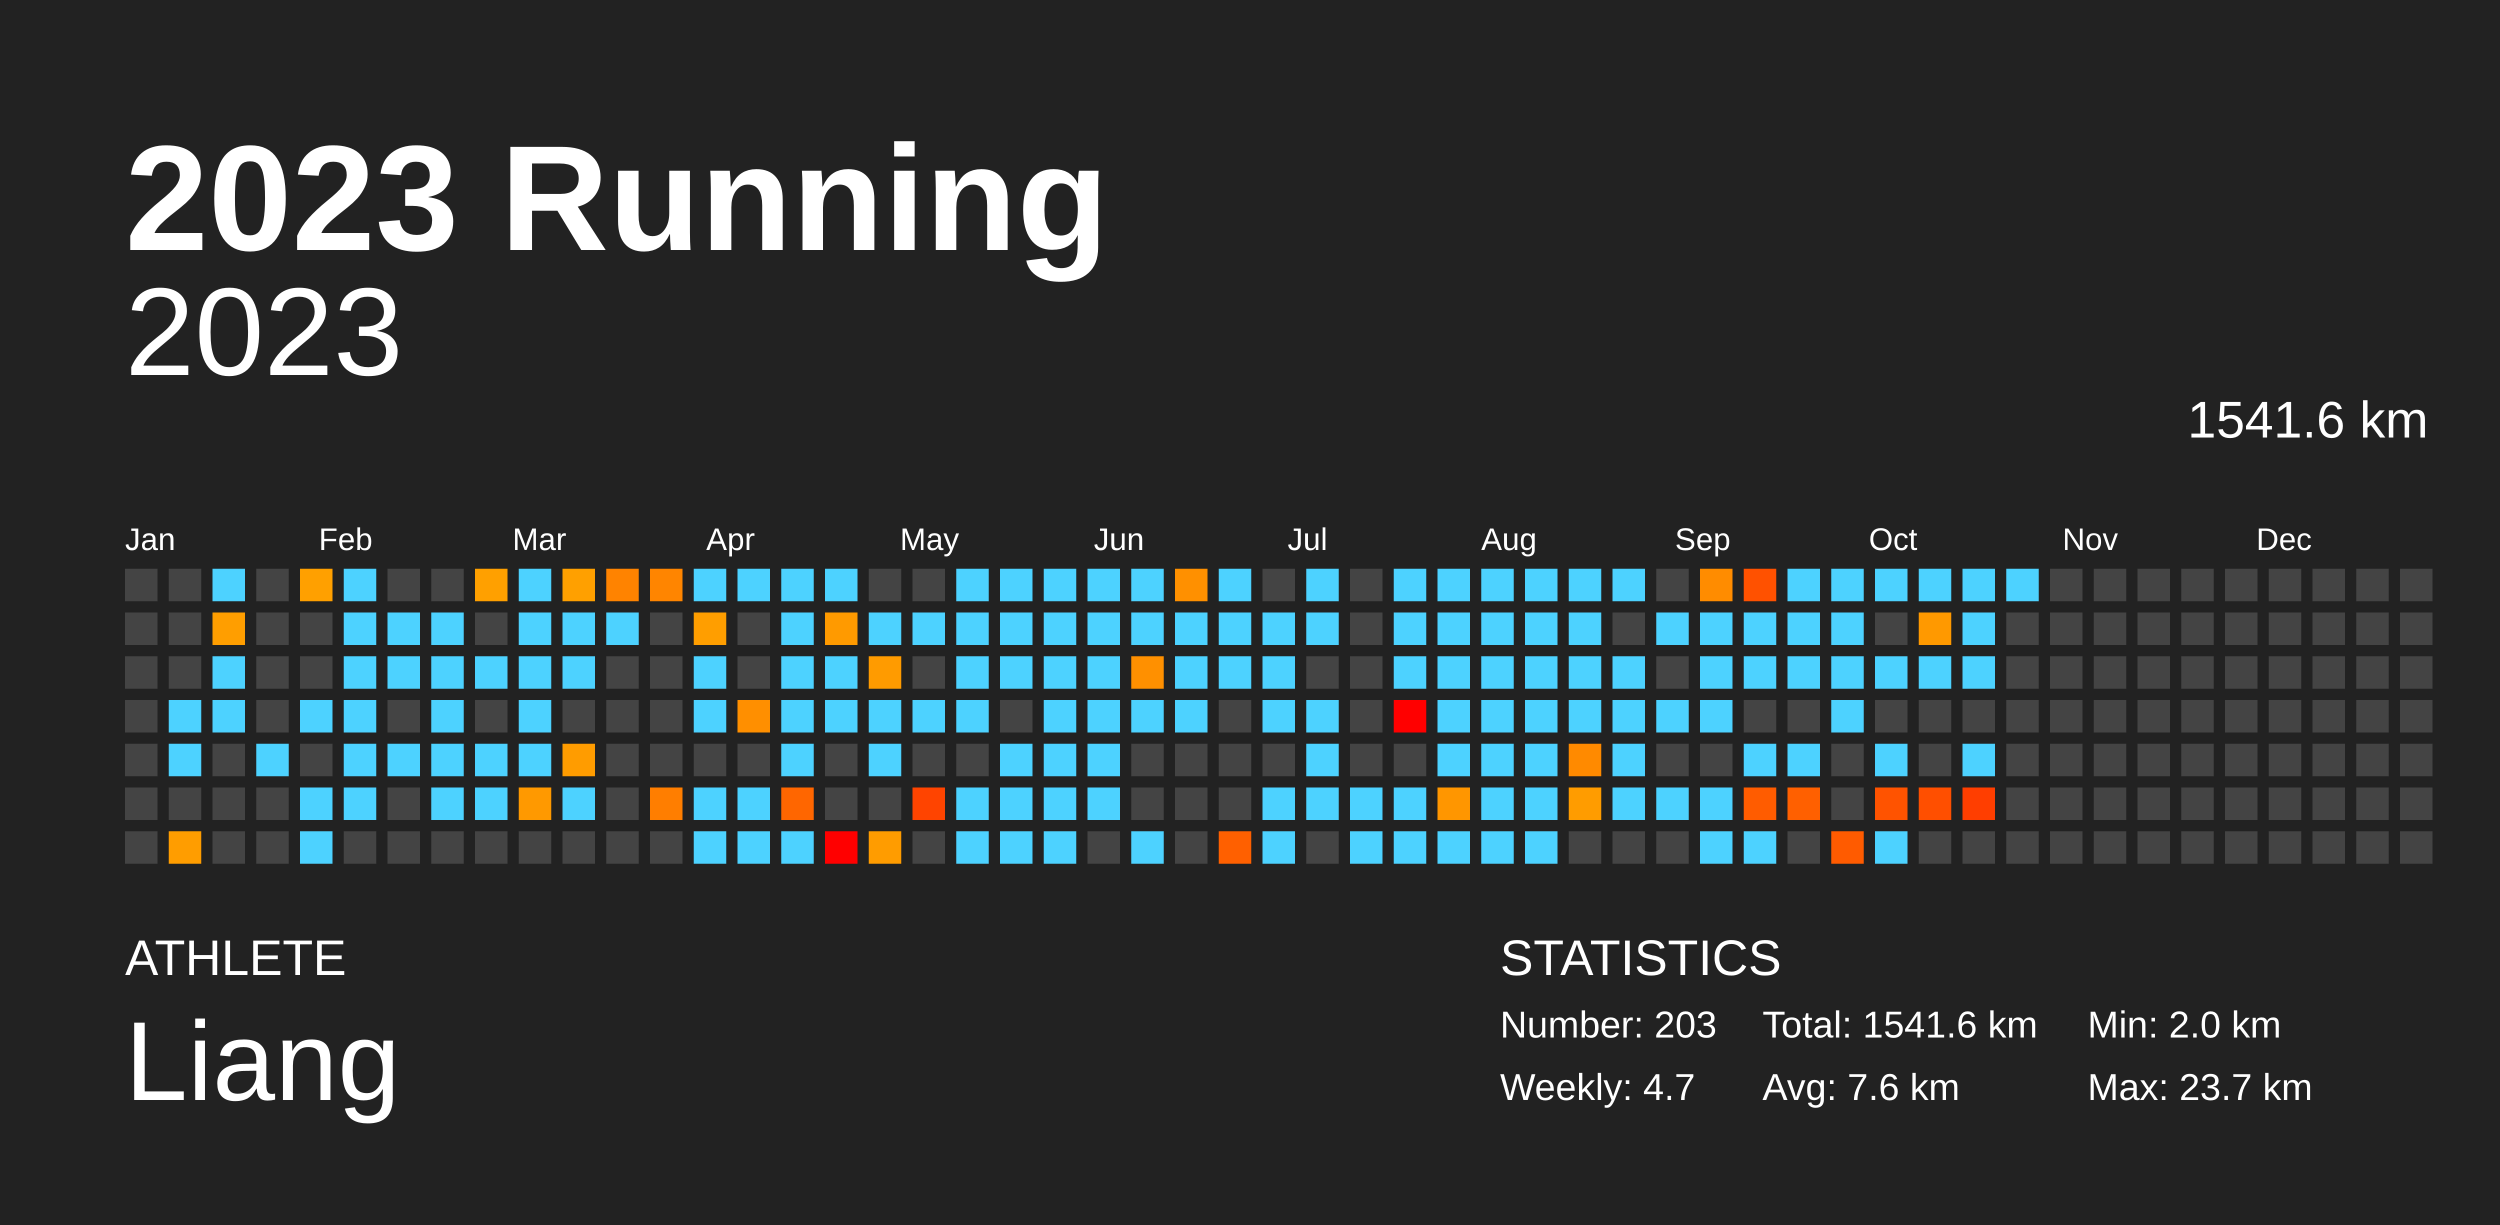
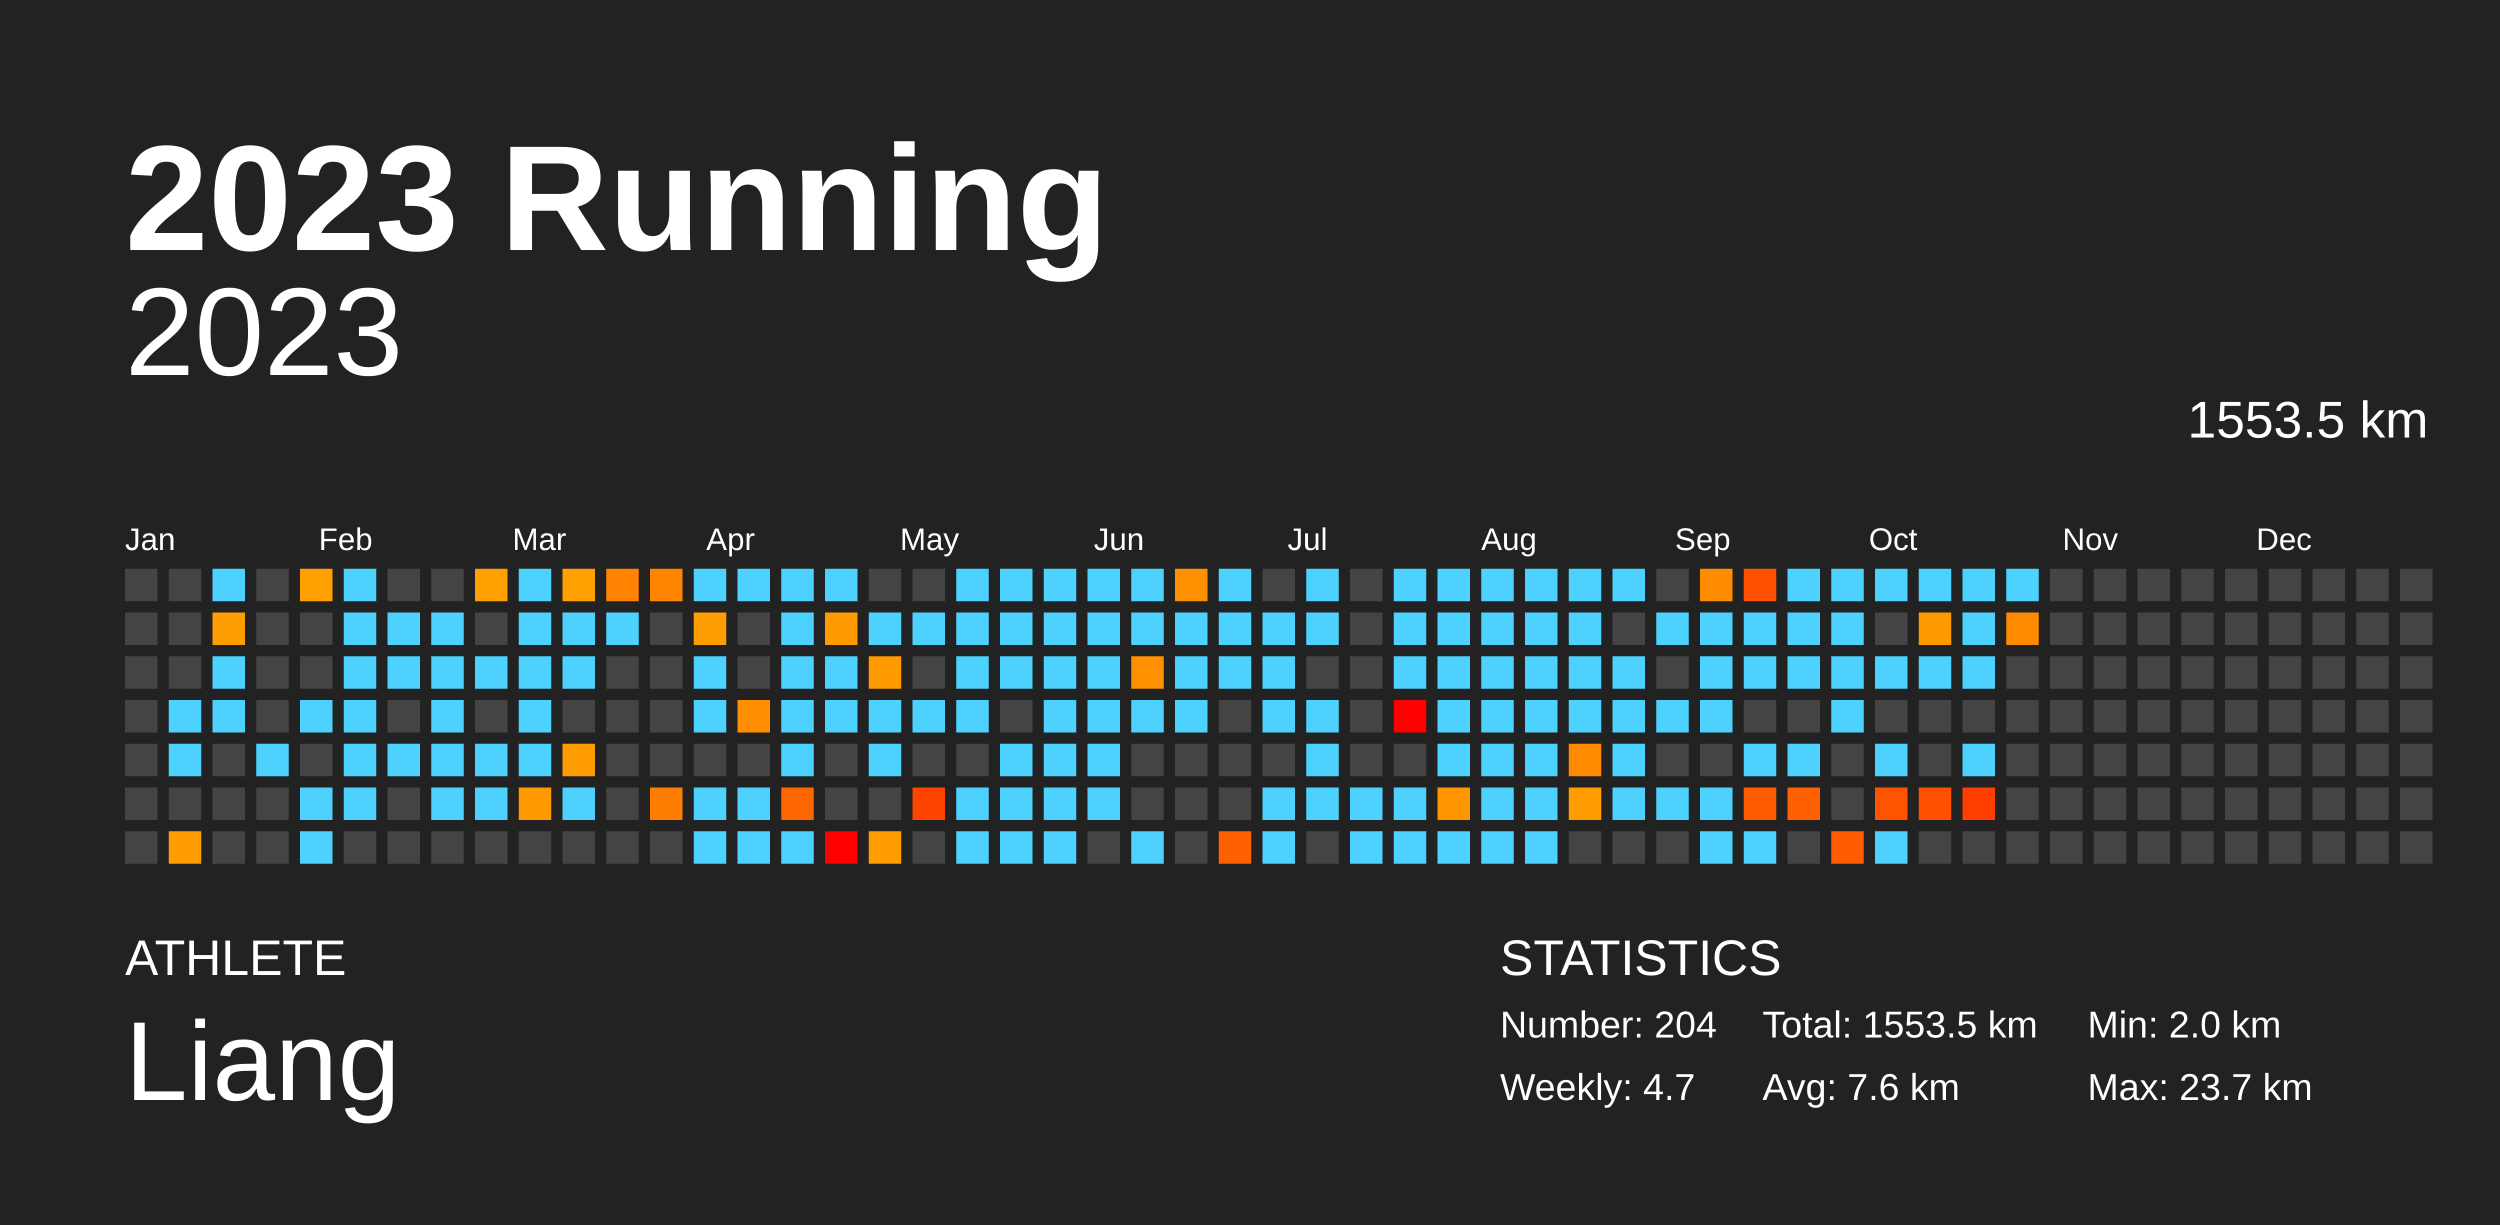
<svg xmlns="http://www.w3.org/2000/svg" baseProfile="full" height="98mm" version="1.1" viewBox="0,0,200,98" width="200mm">
  <defs />
  <rect fill="#222222" height="98" width="200" x="0" y="0" />
  <text fill="#FFFFFF" style="font-size:12px; font-family:Arial; font-weight:bold;" x="10" y="20">2023 Running</text>
  <text fill="#FFFFFF" style="font-size:4px; font-family:Arial" x="10" y="78">ATHLETE</text>
  <text fill="#FFFFFF" style="font-size:9px; font-family:Arial" x="10" y="88">Liang</text>
  <text fill="#FFFFFF" style="font-size:4px; font-family:Arial" x="120" y="78">STATISTICS</text>
-   <text fill="#FFFFFF" style="font-size:3px; font-family:Arial" x="120" y="83">Number: 203</text>
+   <text fill="#FFFFFF" style="font-size:3px; font-family:Arial" x="120" y="83">Number: 204</text>
  <text fill="#FFFFFF" style="font-size:3px; font-family:Arial" x="120" y="88">Weekly: 4.7</text>
-   <text fill="#FFFFFF" style="font-size:3px; font-family:Arial" x="141" y="83">Total: 1541.6 km</text>
+   <text fill="#FFFFFF" style="font-size:3px; font-family:Arial" x="141" y="83">Total: 1553.5 km</text>
  <text fill="#FFFFFF" style="font-size:3px; font-family:Arial" x="141" y="88">Avg: 7.6 km</text>
  <text fill="#FFFFFF" style="font-size:3px; font-family:Arial" x="167" y="83">Min: 2.0 km</text>
  <text fill="#FFFFFF" style="font-size:3px; font-family:Arial" x="167" y="88">Max: 23.7 km</text>
  <text alignment-baseline="hanging" fill="#FFFFFF" style="font-size:10.0px; font-family:Arial;" x="10" y="30">2023</text>
-   <text alignment-baseline="hanging" fill="#FFFFFF" style="font-size:4.125px; font-family:Arial;" x="175" y="35">1541.6 km</text>
+   <text alignment-baseline="hanging" fill="#FFFFFF" style="font-size:4.125px; font-family:Arial;" x="175" y="35">1553.5 km</text>
  <text fill="#FFFFFF" style="font-size:2.5px; font-family:Arial" x="10.0" y="44">Jan</text>
  <text fill="#FFFFFF" style="font-size:2.5px; font-family:Arial" x="25.5" y="44">Feb</text>
  <text fill="#FFFFFF" style="font-size:2.5px; font-family:Arial" x="41.0" y="44">Mar</text>
  <text fill="#FFFFFF" style="font-size:2.5px; font-family:Arial" x="56.5" y="44">Apr</text>
  <text fill="#FFFFFF" style="font-size:2.5px; font-family:Arial" x="72.0" y="44">May</text>
  <text fill="#FFFFFF" style="font-size:2.5px; font-family:Arial" x="87.5" y="44">Jun</text>
  <text fill="#FFFFFF" style="font-size:2.5px; font-family:Arial" x="103.0" y="44">Jul</text>
  <text fill="#FFFFFF" style="font-size:2.5px; font-family:Arial" x="118.5" y="44">Aug</text>
  <text fill="#FFFFFF" style="font-size:2.5px; font-family:Arial" x="134.0" y="44">Sep</text>
  <text fill="#FFFFFF" style="font-size:2.5px; font-family:Arial" x="149.5" y="44">Oct</text>
  <text fill="#FFFFFF" style="font-size:2.5px; font-family:Arial" x="165.0" y="44">Nov</text>
  <text fill="#FFFFFF" style="font-size:2.5px; font-family:Arial" x="180.5" y="44">Dec</text>
  <rect fill="#444444" height="2.6" width="2.6" x="10.0" y="45.5" />
  <rect fill="#444444" height="2.6" width="2.6" x="10.0" y="49.0" />
  <rect fill="#444444" height="2.6" width="2.6" x="10.0" y="52.5" />
  <rect fill="#444444" height="2.6" width="2.6" x="10.0" y="56.0" />
  <rect fill="#444444" height="2.6" width="2.6" x="10.0" y="59.5" />
  <rect fill="#444444" height="2.6" width="2.6" x="10.0" y="63.0" />
  <rect fill="#444444" height="2.6" width="2.6" x="10.0" y="66.5" />
  <rect fill="#444444" height="2.6" width="2.6" x="13.5" y="45.5" />
  <rect fill="#444444" height="2.6" width="2.6" x="13.5" y="49.0" />
  <rect fill="#444444" height="2.6" width="2.6" x="13.5" y="52.5" />
  <rect fill="#4dd2ff" height="2.6" width="2.6" x="13.5" y="56.0" />
  <rect fill="#4dd2ff" height="2.6" width="2.6" x="13.5" y="59.5" />
  <rect fill="#444444" height="2.6" width="2.6" x="13.5" y="63.0" />
  <rect fill="#ff9d00" height="2.6" width="2.6" x="13.5" y="66.5" />
  <rect fill="#4dd2ff" height="2.6" width="2.6" x="17.0" y="45.5" />
  <rect fill="#ff9e00" height="2.6" width="2.6" x="17.0" y="49.0" />
  <rect fill="#4dd2ff" height="2.6" width="2.6" x="17.0" y="52.5" />
  <rect fill="#4dd2ff" height="2.6" width="2.6" x="17.0" y="56.0" />
  <rect fill="#444444" height="2.6" width="2.6" x="17.0" y="59.5" />
  <rect fill="#444444" height="2.6" width="2.6" x="17.0" y="63.0" />
  <rect fill="#444444" height="2.6" width="2.6" x="17.0" y="66.5" />
  <rect fill="#444444" height="2.6" width="2.6" x="20.5" y="45.5" />
  <rect fill="#444444" height="2.6" width="2.6" x="20.5" y="49.0" />
  <rect fill="#444444" height="2.6" width="2.6" x="20.5" y="52.5" />
  <rect fill="#444444" height="2.6" width="2.6" x="20.5" y="56.0" />
  <rect fill="#4dd2ff" height="2.6" width="2.6" x="20.5" y="59.5" />
  <rect fill="#444444" height="2.6" width="2.6" x="20.5" y="63.0" />
  <rect fill="#444444" height="2.6" width="2.6" x="20.5" y="66.5" />
  <rect fill="#ffa000" height="2.6" width="2.6" x="24.0" y="45.5" />
  <rect fill="#444444" height="2.6" width="2.6" x="24.0" y="49.0" />
  <rect fill="#444444" height="2.6" width="2.6" x="24.0" y="52.5" />
  <rect fill="#4dd2ff" height="2.6" width="2.6" x="24.0" y="56.0" />
  <rect fill="#444444" height="2.6" width="2.6" x="24.0" y="59.5" />
  <rect fill="#4dd2ff" height="2.6" width="2.6" x="24.0" y="63.0" />
  <rect fill="#4dd2ff" height="2.6" width="2.6" x="24.0" y="66.5" />
  <rect fill="#4dd2ff" height="2.6" width="2.6" x="27.5" y="45.5" />
  <rect fill="#4dd2ff" height="2.6" width="2.6" x="27.5" y="49.0" />
  <rect fill="#4dd2ff" height="2.6" width="2.6" x="27.5" y="52.5" />
  <rect fill="#4dd2ff" height="2.6" width="2.6" x="27.5" y="56.0" />
  <rect fill="#4dd2ff" height="2.6" width="2.6" x="27.5" y="59.5" />
  <rect fill="#4dd2ff" height="2.6" width="2.6" x="27.5" y="63.0" />
  <rect fill="#444444" height="2.6" width="2.6" x="27.5" y="66.5" />
  <rect fill="#444444" height="2.6" width="2.6" x="31.0" y="45.5" />
  <rect fill="#4dd2ff" height="2.6" width="2.6" x="31.0" y="49.0" />
  <rect fill="#4dd2ff" height="2.6" width="2.6" x="31.0" y="52.5" />
  <rect fill="#444444" height="2.6" width="2.6" x="31.0" y="56.0" />
  <rect fill="#4dd2ff" height="2.6" width="2.6" x="31.0" y="59.5" />
  <rect fill="#444444" height="2.6" width="2.6" x="31.0" y="63.0" />
  <rect fill="#444444" height="2.6" width="2.6" x="31.0" y="66.5" />
  <rect fill="#444444" height="2.6" width="2.6" x="34.5" y="45.5" />
  <rect fill="#4dd2ff" height="2.6" width="2.6" x="34.5" y="49.0" />
  <rect fill="#4dd2ff" height="2.6" width="2.6" x="34.5" y="52.5" />
  <rect fill="#4dd2ff" height="2.6" width="2.6" x="34.5" y="56.0" />
  <rect fill="#4dd2ff" height="2.6" width="2.6" x="34.5" y="59.5" />
  <rect fill="#4dd2ff" height="2.6" width="2.6" x="34.5" y="63.0" />
  <rect fill="#444444" height="2.6" width="2.6" x="34.5" y="66.5" />
  <rect fill="#ffa000" height="2.6" width="2.6" x="38.0" y="45.5" />
  <rect fill="#444444" height="2.6" width="2.6" x="38.0" y="49.0" />
  <rect fill="#4dd2ff" height="2.6" width="2.6" x="38.0" y="52.5" />
  <rect fill="#444444" height="2.6" width="2.6" x="38.0" y="56.0" />
  <rect fill="#4dd2ff" height="2.6" width="2.6" x="38.0" y="59.5" />
  <rect fill="#4dd2ff" height="2.6" width="2.6" x="38.0" y="63.0" />
  <rect fill="#444444" height="2.6" width="2.6" x="38.0" y="66.5" />
  <rect fill="#4dd2ff" height="2.6" width="2.6" x="41.5" y="45.5" />
  <rect fill="#4dd2ff" height="2.6" width="2.6" x="41.5" y="49.0" />
  <rect fill="#4dd2ff" height="2.6" width="2.6" x="41.5" y="52.5" />
  <rect fill="#4dd2ff" height="2.6" width="2.6" x="41.5" y="56.0" />
  <rect fill="#4dd2ff" height="2.6" width="2.6" x="41.5" y="59.5" />
  <rect fill="#ff9900" height="2.6" width="2.6" x="41.5" y="63.0" />
  <rect fill="#444444" height="2.6" width="2.6" x="41.5" y="66.5" />
  <rect fill="#ffa000" height="2.6" width="2.6" x="45.0" y="45.5" />
  <rect fill="#4dd2ff" height="2.6" width="2.6" x="45.0" y="49.0" />
  <rect fill="#4dd2ff" height="2.6" width="2.6" x="45.0" y="52.5" />
  <rect fill="#444444" height="2.6" width="2.6" x="45.0" y="56.0" />
  <rect fill="#ff9c00" height="2.6" width="2.6" x="45.0" y="59.5" />
  <rect fill="#4dd2ff" height="2.6" width="2.6" x="45.0" y="63.0" />
  <rect fill="#444444" height="2.6" width="2.6" x="45.0" y="66.5" />
  <rect fill="#ff8300" height="2.6" width="2.6" x="48.5" y="45.5" />
  <rect fill="#4dd2ff" height="2.6" width="2.6" x="48.5" y="49.0" />
  <rect fill="#444444" height="2.6" width="2.6" x="48.5" y="52.5" />
  <rect fill="#444444" height="2.6" width="2.6" x="48.5" y="56.0" />
  <rect fill="#444444" height="2.6" width="2.6" x="48.5" y="59.5" />
  <rect fill="#444444" height="2.6" width="2.6" x="48.5" y="63.0" />
  <rect fill="#444444" height="2.6" width="2.6" x="48.5" y="66.5" />
  <rect fill="#ff8500" height="2.6" width="2.6" x="52.0" y="45.5" />
  <rect fill="#444444" height="2.6" width="2.6" x="52.0" y="49.0" />
  <rect fill="#444444" height="2.6" width="2.6" x="52.0" y="52.5" />
  <rect fill="#444444" height="2.6" width="2.6" x="52.0" y="56.0" />
  <rect fill="#444444" height="2.6" width="2.6" x="52.0" y="59.5" />
  <rect fill="#ff7e00" height="2.6" width="2.6" x="52.0" y="63.0" />
  <rect fill="#444444" height="2.6" width="2.6" x="52.0" y="66.5" />
  <rect fill="#4dd2ff" height="2.6" width="2.6" x="55.5" y="45.5" />
  <rect fill="#ff9e00" height="2.6" width="2.6" x="55.5" y="49.0" />
  <rect fill="#4dd2ff" height="2.6" width="2.6" x="55.5" y="52.5" />
  <rect fill="#4dd2ff" height="2.6" width="2.6" x="55.5" y="56.0" />
  <rect fill="#444444" height="2.6" width="2.6" x="55.5" y="59.5" />
  <rect fill="#4dd2ff" height="2.6" width="2.6" x="55.5" y="63.0" />
  <rect fill="#4dd2ff" height="2.6" width="2.6" x="55.5" y="66.5" />
  <rect fill="#4dd2ff" height="2.6" width="2.6" x="59.0" y="45.5" />
  <rect fill="#444444" height="2.6" width="2.6" x="59.0" y="49.0" />
  <rect fill="#444444" height="2.6" width="2.6" x="59.0" y="52.5" />
  <rect fill="#ff8f00" height="2.6" width="2.6" x="59.0" y="56.0" />
  <rect fill="#444444" height="2.6" width="2.6" x="59.0" y="59.5" />
  <rect fill="#4dd2ff" height="2.6" width="2.6" x="59.0" y="63.0" />
  <rect fill="#4dd2ff" height="2.6" width="2.6" x="59.0" y="66.5" />
  <rect fill="#4dd2ff" height="2.6" width="2.6" x="62.5" y="45.5" />
  <rect fill="#4dd2ff" height="2.6" width="2.6" x="62.5" y="49.0" />
  <rect fill="#4dd2ff" height="2.6" width="2.6" x="62.5" y="52.5" />
  <rect fill="#4dd2ff" height="2.6" width="2.6" x="62.5" y="56.0" />
  <rect fill="#4dd2ff" height="2.6" width="2.6" x="62.5" y="59.5" />
  <rect fill="#ff6600" height="2.6" width="2.6" x="62.5" y="63.0" />
  <rect fill="#4dd2ff" height="2.6" width="2.6" x="62.5" y="66.5" />
  <rect fill="#4dd2ff" height="2.6" width="2.6" x="66.0" y="45.5" />
  <rect fill="#ff9a00" height="2.6" width="2.6" x="66.0" y="49.0" />
  <rect fill="#4dd2ff" height="2.6" width="2.6" x="66.0" y="52.5" />
  <rect fill="#4dd2ff" height="2.6" width="2.6" x="66.0" y="56.0" />
  <rect fill="#444444" height="2.6" width="2.6" x="66.0" y="59.5" />
  <rect fill="#444444" height="2.6" width="2.6" x="66.0" y="63.0" />
  <rect fill="red" height="2.6" width="2.6" x="66.0" y="66.5" />
  <rect fill="#444444" height="2.6" width="2.6" x="69.5" y="45.5" />
  <rect fill="#4dd2ff" height="2.6" width="2.6" x="69.5" y="49.0" />
  <rect fill="#ff9b00" height="2.6" width="2.6" x="69.5" y="52.5" />
  <rect fill="#4dd2ff" height="2.6" width="2.6" x="69.5" y="56.0" />
  <rect fill="#4dd2ff" height="2.6" width="2.6" x="69.5" y="59.5" />
  <rect fill="#444444" height="2.6" width="2.6" x="69.5" y="63.0" />
  <rect fill="#ff9c00" height="2.6" width="2.6" x="69.5" y="66.5" />
  <rect fill="#444444" height="2.6" width="2.6" x="73.0" y="45.5" />
  <rect fill="#4dd2ff" height="2.6" width="2.6" x="73.0" y="49.0" />
  <rect fill="#444444" height="2.6" width="2.6" x="73.0" y="52.5" />
  <rect fill="#4dd2ff" height="2.6" width="2.6" x="73.0" y="56.0" />
  <rect fill="#444444" height="2.6" width="2.6" x="73.0" y="59.5" />
  <rect fill="#ff4400" height="2.6" width="2.6" x="73.0" y="63.0" />
  <rect fill="#444444" height="2.6" width="2.6" x="73.0" y="66.5" />
  <rect fill="#4dd2ff" height="2.6" width="2.6" x="76.5" y="45.5" />
  <rect fill="#4dd2ff" height="2.6" width="2.6" x="76.5" y="49.0" />
  <rect fill="#4dd2ff" height="2.6" width="2.6" x="76.5" y="52.5" />
  <rect fill="#4dd2ff" height="2.6" width="2.6" x="76.5" y="56.0" />
  <rect fill="#444444" height="2.6" width="2.6" x="76.5" y="59.5" />
  <rect fill="#4dd2ff" height="2.6" width="2.6" x="76.5" y="63.0" />
  <rect fill="#4dd2ff" height="2.6" width="2.6" x="76.5" y="66.5" />
  <rect fill="#4dd2ff" height="2.6" width="2.6" x="80.0" y="45.5" />
  <rect fill="#4dd2ff" height="2.6" width="2.6" x="80.0" y="49.0" />
  <rect fill="#4dd2ff" height="2.6" width="2.6" x="80.0" y="52.5" />
  <rect fill="#444444" height="2.6" width="2.6" x="80.0" y="56.0" />
  <rect fill="#4dd2ff" height="2.6" width="2.6" x="80.0" y="59.5" />
  <rect fill="#4dd2ff" height="2.6" width="2.6" x="80.0" y="63.0" />
  <rect fill="#4dd2ff" height="2.6" width="2.6" x="80.0" y="66.5" />
  <rect fill="#4dd2ff" height="2.6" width="2.6" x="83.5" y="45.5" />
  <rect fill="#4dd2ff" height="2.6" width="2.6" x="83.5" y="49.0" />
  <rect fill="#4dd2ff" height="2.6" width="2.6" x="83.5" y="52.5" />
  <rect fill="#4dd2ff" height="2.6" width="2.6" x="83.5" y="56.0" />
  <rect fill="#4dd2ff" height="2.6" width="2.6" x="83.5" y="59.5" />
  <rect fill="#4dd2ff" height="2.6" width="2.6" x="83.5" y="63.0" />
  <rect fill="#4dd2ff" height="2.6" width="2.6" x="83.5" y="66.5" />
  <rect fill="#4dd2ff" height="2.6" width="2.6" x="87.0" y="45.5" />
  <rect fill="#4dd2ff" height="2.6" width="2.6" x="87.0" y="49.0" />
  <rect fill="#4dd2ff" height="2.6" width="2.6" x="87.0" y="52.5" />
  <rect fill="#4dd2ff" height="2.6" width="2.6" x="87.0" y="56.0" />
  <rect fill="#4dd2ff" height="2.6" width="2.6" x="87.0" y="59.5" />
  <rect fill="#4dd2ff" height="2.6" width="2.6" x="87.0" y="63.0" />
  <rect fill="#444444" height="2.6" width="2.6" x="87.0" y="66.5" />
  <rect fill="#4dd2ff" height="2.6" width="2.6" x="90.5" y="45.5" />
  <rect fill="#4dd2ff" height="2.6" width="2.6" x="90.5" y="49.0" />
  <rect fill="#ff9000" height="2.6" width="2.6" x="90.5" y="52.5" />
  <rect fill="#4dd2ff" height="2.6" width="2.6" x="90.5" y="56.0" />
  <rect fill="#444444" height="2.6" width="2.6" x="90.5" y="59.5" />
  <rect fill="#444444" height="2.6" width="2.6" x="90.5" y="63.0" />
  <rect fill="#4dd2ff" height="2.6" width="2.6" x="90.5" y="66.5" />
  <rect fill="#ff9000" height="2.6" width="2.6" x="94.0" y="45.5" />
  <rect fill="#4dd2ff" height="2.6" width="2.6" x="94.0" y="49.0" />
  <rect fill="#4dd2ff" height="2.6" width="2.6" x="94.0" y="52.5" />
  <rect fill="#4dd2ff" height="2.6" width="2.6" x="94.0" y="56.0" />
  <rect fill="#444444" height="2.6" width="2.6" x="94.0" y="59.5" />
  <rect fill="#444444" height="2.6" width="2.6" x="94.0" y="63.0" />
  <rect fill="#444444" height="2.6" width="2.6" x="94.0" y="66.5" />
  <rect fill="#4dd2ff" height="2.6" width="2.6" x="97.5" y="45.5" />
  <rect fill="#4dd2ff" height="2.6" width="2.6" x="97.5" y="49.0" />
  <rect fill="#4dd2ff" height="2.6" width="2.6" x="97.5" y="52.5" />
  <rect fill="#444444" height="2.6" width="2.6" x="97.5" y="56.0" />
  <rect fill="#444444" height="2.6" width="2.6" x="97.5" y="59.5" />
  <rect fill="#444444" height="2.6" width="2.6" x="97.5" y="63.0" />
  <rect fill="#ff6000" height="2.6" width="2.6" x="97.5" y="66.5" />
  <rect fill="#444444" height="2.6" width="2.6" x="101.0" y="45.5" />
  <rect fill="#4dd2ff" height="2.6" width="2.6" x="101.0" y="49.0" />
  <rect fill="#4dd2ff" height="2.6" width="2.6" x="101.0" y="52.5" />
  <rect fill="#4dd2ff" height="2.6" width="2.6" x="101.0" y="56.0" />
  <rect fill="#444444" height="2.6" width="2.6" x="101.0" y="59.5" />
  <rect fill="#4dd2ff" height="2.6" width="2.6" x="101.0" y="63.0" />
  <rect fill="#4dd2ff" height="2.6" width="2.6" x="101.0" y="66.5" />
  <rect fill="#4dd2ff" height="2.6" width="2.6" x="104.5" y="45.5" />
  <rect fill="#4dd2ff" height="2.6" width="2.6" x="104.5" y="49.0" />
  <rect fill="#444444" height="2.6" width="2.6" x="104.5" y="52.5" />
  <rect fill="#4dd2ff" height="2.6" width="2.6" x="104.5" y="56.0" />
  <rect fill="#4dd2ff" height="2.6" width="2.6" x="104.5" y="59.5" />
  <rect fill="#4dd2ff" height="2.6" width="2.6" x="104.5" y="63.0" />
  <rect fill="#444444" height="2.6" width="2.6" x="104.5" y="66.5" />
  <rect fill="#444444" height="2.6" width="2.6" x="108.0" y="45.5" />
  <rect fill="#444444" height="2.6" width="2.6" x="108.0" y="49.0" />
  <rect fill="#444444" height="2.6" width="2.6" x="108.0" y="52.5" />
  <rect fill="#444444" height="2.6" width="2.6" x="108.0" y="56.0" />
  <rect fill="#444444" height="2.6" width="2.6" x="108.0" y="59.5" />
  <rect fill="#4dd2ff" height="2.6" width="2.6" x="108.0" y="63.0" />
  <rect fill="#4dd2ff" height="2.6" width="2.6" x="108.0" y="66.5" />
  <rect fill="#4dd2ff" height="2.6" width="2.6" x="111.5" y="45.5" />
  <rect fill="#4dd2ff" height="2.6" width="2.6" x="111.5" y="49.0" />
  <rect fill="#4dd2ff" height="2.6" width="2.6" x="111.5" y="52.5" />
  <rect fill="red" height="2.6" width="2.6" x="111.5" y="56.0" />
  <rect fill="#444444" height="2.6" width="2.6" x="111.5" y="59.5" />
  <rect fill="#4dd2ff" height="2.6" width="2.6" x="111.5" y="63.0" />
  <rect fill="#4dd2ff" height="2.6" width="2.6" x="111.5" y="66.5" />
  <rect fill="#4dd2ff" height="2.6" width="2.6" x="115.0" y="45.5" />
  <rect fill="#4dd2ff" height="2.6" width="2.6" x="115.0" y="49.0" />
  <rect fill="#4dd2ff" height="2.6" width="2.6" x="115.0" y="52.5" />
  <rect fill="#4dd2ff" height="2.6" width="2.6" x="115.0" y="56.0" />
  <rect fill="#4dd2ff" height="2.6" width="2.6" x="115.0" y="59.5" />
  <rect fill="#ff9600" height="2.6" width="2.6" x="115.0" y="63.0" />
  <rect fill="#4dd2ff" height="2.6" width="2.6" x="115.0" y="66.5" />
  <rect fill="#4dd2ff" height="2.6" width="2.6" x="118.5" y="45.5" />
  <rect fill="#4dd2ff" height="2.6" width="2.6" x="118.5" y="49.0" />
  <rect fill="#4dd2ff" height="2.6" width="2.6" x="118.5" y="52.5" />
  <rect fill="#4dd2ff" height="2.6" width="2.6" x="118.5" y="56.0" />
  <rect fill="#4dd2ff" height="2.6" width="2.6" x="118.5" y="59.5" />
  <rect fill="#4dd2ff" height="2.6" width="2.6" x="118.5" y="63.0" />
  <rect fill="#4dd2ff" height="2.6" width="2.6" x="118.5" y="66.5" />
  <rect fill="#4dd2ff" height="2.6" width="2.6" x="122.0" y="45.5" />
  <rect fill="#4dd2ff" height="2.6" width="2.6" x="122.0" y="49.0" />
  <rect fill="#4dd2ff" height="2.6" width="2.6" x="122.0" y="52.5" />
  <rect fill="#4dd2ff" height="2.6" width="2.6" x="122.0" y="56.0" />
  <rect fill="#4dd2ff" height="2.6" width="2.6" x="122.0" y="59.5" />
  <rect fill="#4dd2ff" height="2.6" width="2.6" x="122.0" y="63.0" />
  <rect fill="#4dd2ff" height="2.6" width="2.6" x="122.0" y="66.5" />
  <rect fill="#4dd2ff" height="2.6" width="2.6" x="125.5" y="45.5" />
  <rect fill="#4dd2ff" height="2.6" width="2.6" x="125.5" y="49.0" />
  <rect fill="#4dd2ff" height="2.6" width="2.6" x="125.5" y="52.5" />
  <rect fill="#4dd2ff" height="2.6" width="2.6" x="125.5" y="56.0" />
  <rect fill="#ff8a00" height="2.6" width="2.6" x="125.5" y="59.5" />
  <rect fill="#ff9c00" height="2.6" width="2.6" x="125.5" y="63.0" />
  <rect fill="#444444" height="2.6" width="2.6" x="125.5" y="66.5" />
  <rect fill="#4dd2ff" height="2.6" width="2.6" x="129.0" y="45.5" />
  <rect fill="#444444" height="2.6" width="2.6" x="129.0" y="49.0" />
  <rect fill="#4dd2ff" height="2.6" width="2.6" x="129.0" y="52.5" />
  <rect fill="#4dd2ff" height="2.6" width="2.6" x="129.0" y="56.0" />
  <rect fill="#4dd2ff" height="2.6" width="2.6" x="129.0" y="59.5" />
  <rect fill="#4dd2ff" height="2.6" width="2.6" x="129.0" y="63.0" />
  <rect fill="#444444" height="2.6" width="2.6" x="129.0" y="66.5" />
  <rect fill="#444444" height="2.6" width="2.6" x="132.5" y="45.5" />
  <rect fill="#4dd2ff" height="2.6" width="2.6" x="132.5" y="49.0" />
  <rect fill="#444444" height="2.6" width="2.6" x="132.5" y="52.5" />
  <rect fill="#4dd2ff" height="2.6" width="2.6" x="132.5" y="56.0" />
  <rect fill="#444444" height="2.6" width="2.6" x="132.5" y="59.5" />
  <rect fill="#4dd2ff" height="2.6" width="2.6" x="132.5" y="63.0" />
  <rect fill="#444444" height="2.6" width="2.6" x="132.5" y="66.5" />
  <rect fill="#ff8c00" height="2.6" width="2.6" x="136.0" y="45.5" />
  <rect fill="#4dd2ff" height="2.6" width="2.6" x="136.0" y="49.0" />
  <rect fill="#4dd2ff" height="2.6" width="2.6" x="136.0" y="52.5" />
  <rect fill="#4dd2ff" height="2.6" width="2.6" x="136.0" y="56.0" />
  <rect fill="#444444" height="2.6" width="2.6" x="136.0" y="59.5" />
  <rect fill="#4dd2ff" height="2.6" width="2.6" x="136.0" y="63.0" />
  <rect fill="#4dd2ff" height="2.6" width="2.6" x="136.0" y="66.5" />
  <rect fill="#ff5100" height="2.6" width="2.6" x="139.5" y="45.5" />
  <rect fill="#4dd2ff" height="2.6" width="2.6" x="139.5" y="49.0" />
  <rect fill="#4dd2ff" height="2.6" width="2.6" x="139.5" y="52.5" />
  <rect fill="#444444" height="2.6" width="2.6" x="139.5" y="56.0" />
  <rect fill="#4dd2ff" height="2.6" width="2.6" x="139.5" y="59.5" />
  <rect fill="#ff5c00" height="2.6" width="2.6" x="139.5" y="63.0" />
  <rect fill="#4dd2ff" height="2.6" width="2.6" x="139.5" y="66.5" />
  <rect fill="#4dd2ff" height="2.6" width="2.6" x="143.0" y="45.5" />
  <rect fill="#4dd2ff" height="2.6" width="2.6" x="143.0" y="49.0" />
  <rect fill="#4dd2ff" height="2.6" width="2.6" x="143.0" y="52.5" />
  <rect fill="#444444" height="2.6" width="2.6" x="143.0" y="56.0" />
  <rect fill="#4dd2ff" height="2.6" width="2.6" x="143.0" y="59.5" />
  <rect fill="#ff6000" height="2.6" width="2.6" x="143.0" y="63.0" />
  <rect fill="#444444" height="2.6" width="2.6" x="143.0" y="66.5" />
  <rect fill="#4dd2ff" height="2.6" width="2.6" x="146.5" y="45.5" />
  <rect fill="#4dd2ff" height="2.6" width="2.6" x="146.5" y="49.0" />
  <rect fill="#4dd2ff" height="2.6" width="2.6" x="146.5" y="52.5" />
  <rect fill="#4dd2ff" height="2.6" width="2.6" x="146.5" y="56.0" />
  <rect fill="#444444" height="2.6" width="2.6" x="146.5" y="59.5" />
  <rect fill="#444444" height="2.6" width="2.6" x="146.5" y="63.0" />
  <rect fill="#ff5b00" height="2.6" width="2.6" x="146.5" y="66.5" />
  <rect fill="#4dd2ff" height="2.6" width="2.6" x="150.0" y="45.5" />
  <rect fill="#444444" height="2.6" width="2.6" x="150.0" y="49.0" />
  <rect fill="#4dd2ff" height="2.6" width="2.6" x="150.0" y="52.5" />
  <rect fill="#444444" height="2.6" width="2.6" x="150.0" y="56.0" />
  <rect fill="#4dd2ff" height="2.6" width="2.6" x="150.0" y="59.5" />
  <rect fill="#ff5300" height="2.6" width="2.6" x="150.0" y="63.0" />
  <rect fill="#4dd2ff" height="2.6" width="2.6" x="150.0" y="66.5" />
  <rect fill="#4dd2ff" height="2.6" width="2.6" x="153.5" y="45.5" />
  <rect fill="#ff9900" height="2.6" width="2.6" x="153.5" y="49.0" />
  <rect fill="#4dd2ff" height="2.6" width="2.6" x="153.5" y="52.5" />
  <rect fill="#444444" height="2.6" width="2.6" x="153.5" y="56.0" />
  <rect fill="#444444" height="2.6" width="2.6" x="153.5" y="59.5" />
  <rect fill="#ff4f00" height="2.6" width="2.6" x="153.5" y="63.0" />
  <rect fill="#444444" height="2.6" width="2.6" x="153.5" y="66.5" />
  <rect fill="#4dd2ff" height="2.6" width="2.6" x="157.0" y="45.5" />
  <rect fill="#4dd2ff" height="2.6" width="2.6" x="157.0" y="49.0" />
  <rect fill="#4dd2ff" height="2.6" width="2.6" x="157.0" y="52.5" />
  <rect fill="#444444" height="2.6" width="2.6" x="157.0" y="56.0" />
  <rect fill="#4dd2ff" height="2.6" width="2.6" x="157.0" y="59.5" />
  <rect fill="#ff3e00" height="2.6" width="2.6" x="157.0" y="63.0" />
  <rect fill="#444444" height="2.6" width="2.6" x="157.0" y="66.5" />
  <rect fill="#4dd2ff" height="2.6" width="2.6" x="160.5" y="45.5" />
-   <rect fill="#444444" height="2.6" width="2.6" x="160.5" y="49.0" />
+   <rect fill="#ff8a00" height="2.6" width="2.6" x="160.5" y="49.0" />
  <rect fill="#444444" height="2.6" width="2.6" x="160.5" y="52.5" />
  <rect fill="#444444" height="2.6" width="2.6" x="160.5" y="56.0" />
  <rect fill="#444444" height="2.6" width="2.6" x="160.5" y="59.5" />
  <rect fill="#444444" height="2.6" width="2.6" x="160.5" y="63.0" />
  <rect fill="#444444" height="2.6" width="2.6" x="160.5" y="66.5" />
  <rect fill="#444444" height="2.6" width="2.6" x="164.0" y="45.5" />
  <rect fill="#444444" height="2.6" width="2.6" x="164.0" y="49.0" />
  <rect fill="#444444" height="2.6" width="2.6" x="164.0" y="52.5" />
  <rect fill="#444444" height="2.6" width="2.6" x="164.0" y="56.0" />
  <rect fill="#444444" height="2.6" width="2.6" x="164.0" y="59.5" />
  <rect fill="#444444" height="2.6" width="2.6" x="164.0" y="63.0" />
  <rect fill="#444444" height="2.6" width="2.6" x="164.0" y="66.5" />
  <rect fill="#444444" height="2.6" width="2.6" x="167.5" y="45.5" />
  <rect fill="#444444" height="2.6" width="2.6" x="167.5" y="49.0" />
  <rect fill="#444444" height="2.6" width="2.6" x="167.5" y="52.5" />
  <rect fill="#444444" height="2.6" width="2.6" x="167.5" y="56.0" />
  <rect fill="#444444" height="2.6" width="2.6" x="167.5" y="59.5" />
  <rect fill="#444444" height="2.6" width="2.6" x="167.5" y="63.0" />
  <rect fill="#444444" height="2.6" width="2.6" x="167.5" y="66.5" />
  <rect fill="#444444" height="2.6" width="2.6" x="171.0" y="45.5" />
  <rect fill="#444444" height="2.6" width="2.6" x="171.0" y="49.0" />
  <rect fill="#444444" height="2.6" width="2.6" x="171.0" y="52.5" />
  <rect fill="#444444" height="2.6" width="2.6" x="171.0" y="56.0" />
  <rect fill="#444444" height="2.6" width="2.6" x="171.0" y="59.5" />
  <rect fill="#444444" height="2.6" width="2.6" x="171.0" y="63.0" />
  <rect fill="#444444" height="2.6" width="2.6" x="171.0" y="66.5" />
  <rect fill="#444444" height="2.6" width="2.6" x="174.5" y="45.5" />
  <rect fill="#444444" height="2.6" width="2.6" x="174.5" y="49.0" />
  <rect fill="#444444" height="2.6" width="2.6" x="174.5" y="52.5" />
  <rect fill="#444444" height="2.6" width="2.6" x="174.5" y="56.0" />
  <rect fill="#444444" height="2.6" width="2.6" x="174.5" y="59.5" />
  <rect fill="#444444" height="2.6" width="2.6" x="174.5" y="63.0" />
  <rect fill="#444444" height="2.6" width="2.6" x="174.5" y="66.5" />
  <rect fill="#444444" height="2.6" width="2.6" x="178.0" y="45.5" />
  <rect fill="#444444" height="2.6" width="2.6" x="178.0" y="49.0" />
  <rect fill="#444444" height="2.6" width="2.6" x="178.0" y="52.5" />
  <rect fill="#444444" height="2.6" width="2.6" x="178.0" y="56.0" />
  <rect fill="#444444" height="2.6" width="2.6" x="178.0" y="59.5" />
  <rect fill="#444444" height="2.6" width="2.6" x="178.0" y="63.0" />
  <rect fill="#444444" height="2.6" width="2.6" x="178.0" y="66.5" />
  <rect fill="#444444" height="2.6" width="2.6" x="181.5" y="45.5" />
  <rect fill="#444444" height="2.6" width="2.6" x="181.5" y="49.0" />
  <rect fill="#444444" height="2.6" width="2.6" x="181.5" y="52.5" />
  <rect fill="#444444" height="2.6" width="2.6" x="181.5" y="56.0" />
  <rect fill="#444444" height="2.6" width="2.6" x="181.5" y="59.5" />
  <rect fill="#444444" height="2.6" width="2.6" x="181.5" y="63.0" />
  <rect fill="#444444" height="2.6" width="2.6" x="181.5" y="66.5" />
  <rect fill="#444444" height="2.6" width="2.6" x="185.0" y="45.5" />
  <rect fill="#444444" height="2.6" width="2.6" x="185.0" y="49.0" />
  <rect fill="#444444" height="2.6" width="2.6" x="185.0" y="52.5" />
  <rect fill="#444444" height="2.6" width="2.6" x="185.0" y="56.0" />
  <rect fill="#444444" height="2.6" width="2.6" x="185.0" y="59.5" />
  <rect fill="#444444" height="2.6" width="2.6" x="185.0" y="63.0" />
  <rect fill="#444444" height="2.6" width="2.6" x="185.0" y="66.5" />
  <rect fill="#444444" height="2.6" width="2.6" x="188.5" y="45.5" />
  <rect fill="#444444" height="2.6" width="2.6" x="188.5" y="49.0" />
  <rect fill="#444444" height="2.6" width="2.6" x="188.5" y="52.5" />
  <rect fill="#444444" height="2.6" width="2.6" x="188.5" y="56.0" />
  <rect fill="#444444" height="2.6" width="2.6" x="188.5" y="59.5" />
  <rect fill="#444444" height="2.6" width="2.6" x="188.5" y="63.0" />
  <rect fill="#444444" height="2.6" width="2.6" x="188.5" y="66.5" />
  <rect fill="#444444" height="2.6" width="2.6" x="192.0" y="45.5" />
  <rect fill="#444444" height="2.6" width="2.6" x="192.0" y="49.0" />
  <rect fill="#444444" height="2.6" width="2.6" x="192.0" y="52.5" />
  <rect fill="#444444" height="2.6" width="2.6" x="192.0" y="56.0" />
  <rect fill="#444444" height="2.6" width="2.6" x="192.0" y="59.5" />
  <rect fill="#444444" height="2.6" width="2.6" x="192.0" y="63.0" />
  <rect fill="#444444" height="2.6" width="2.6" x="192.0" y="66.5" />
</svg>
